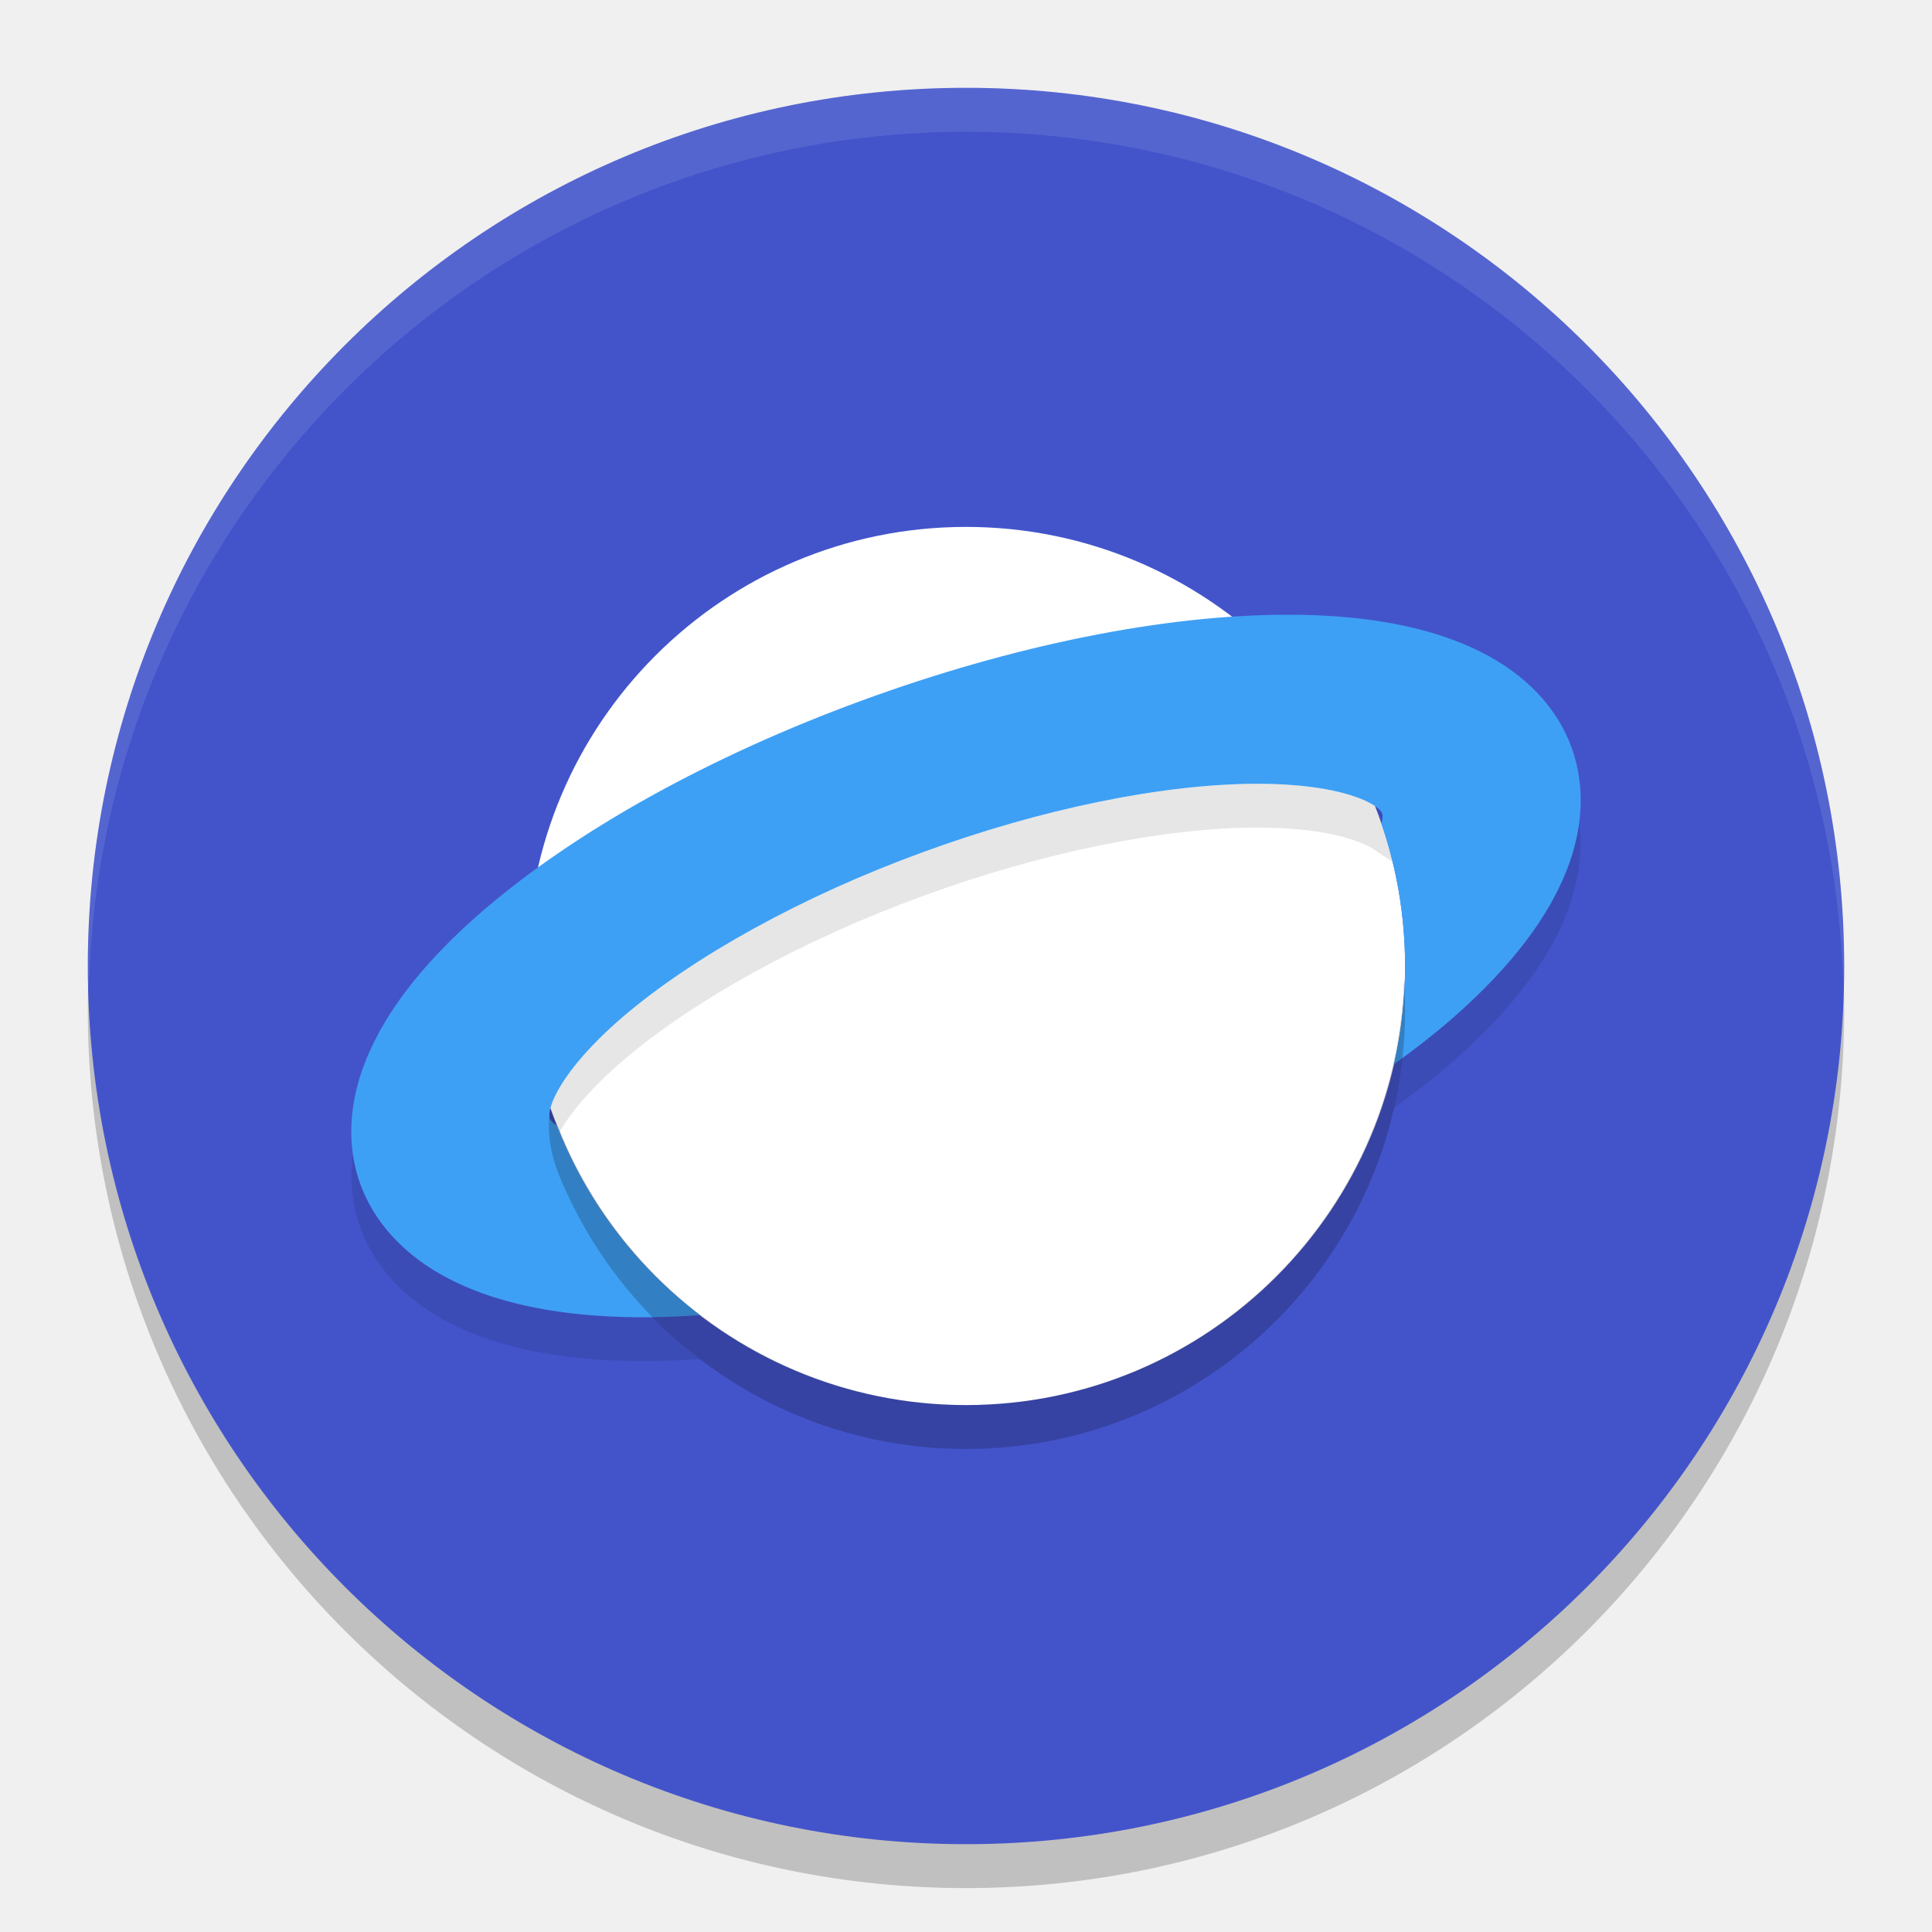
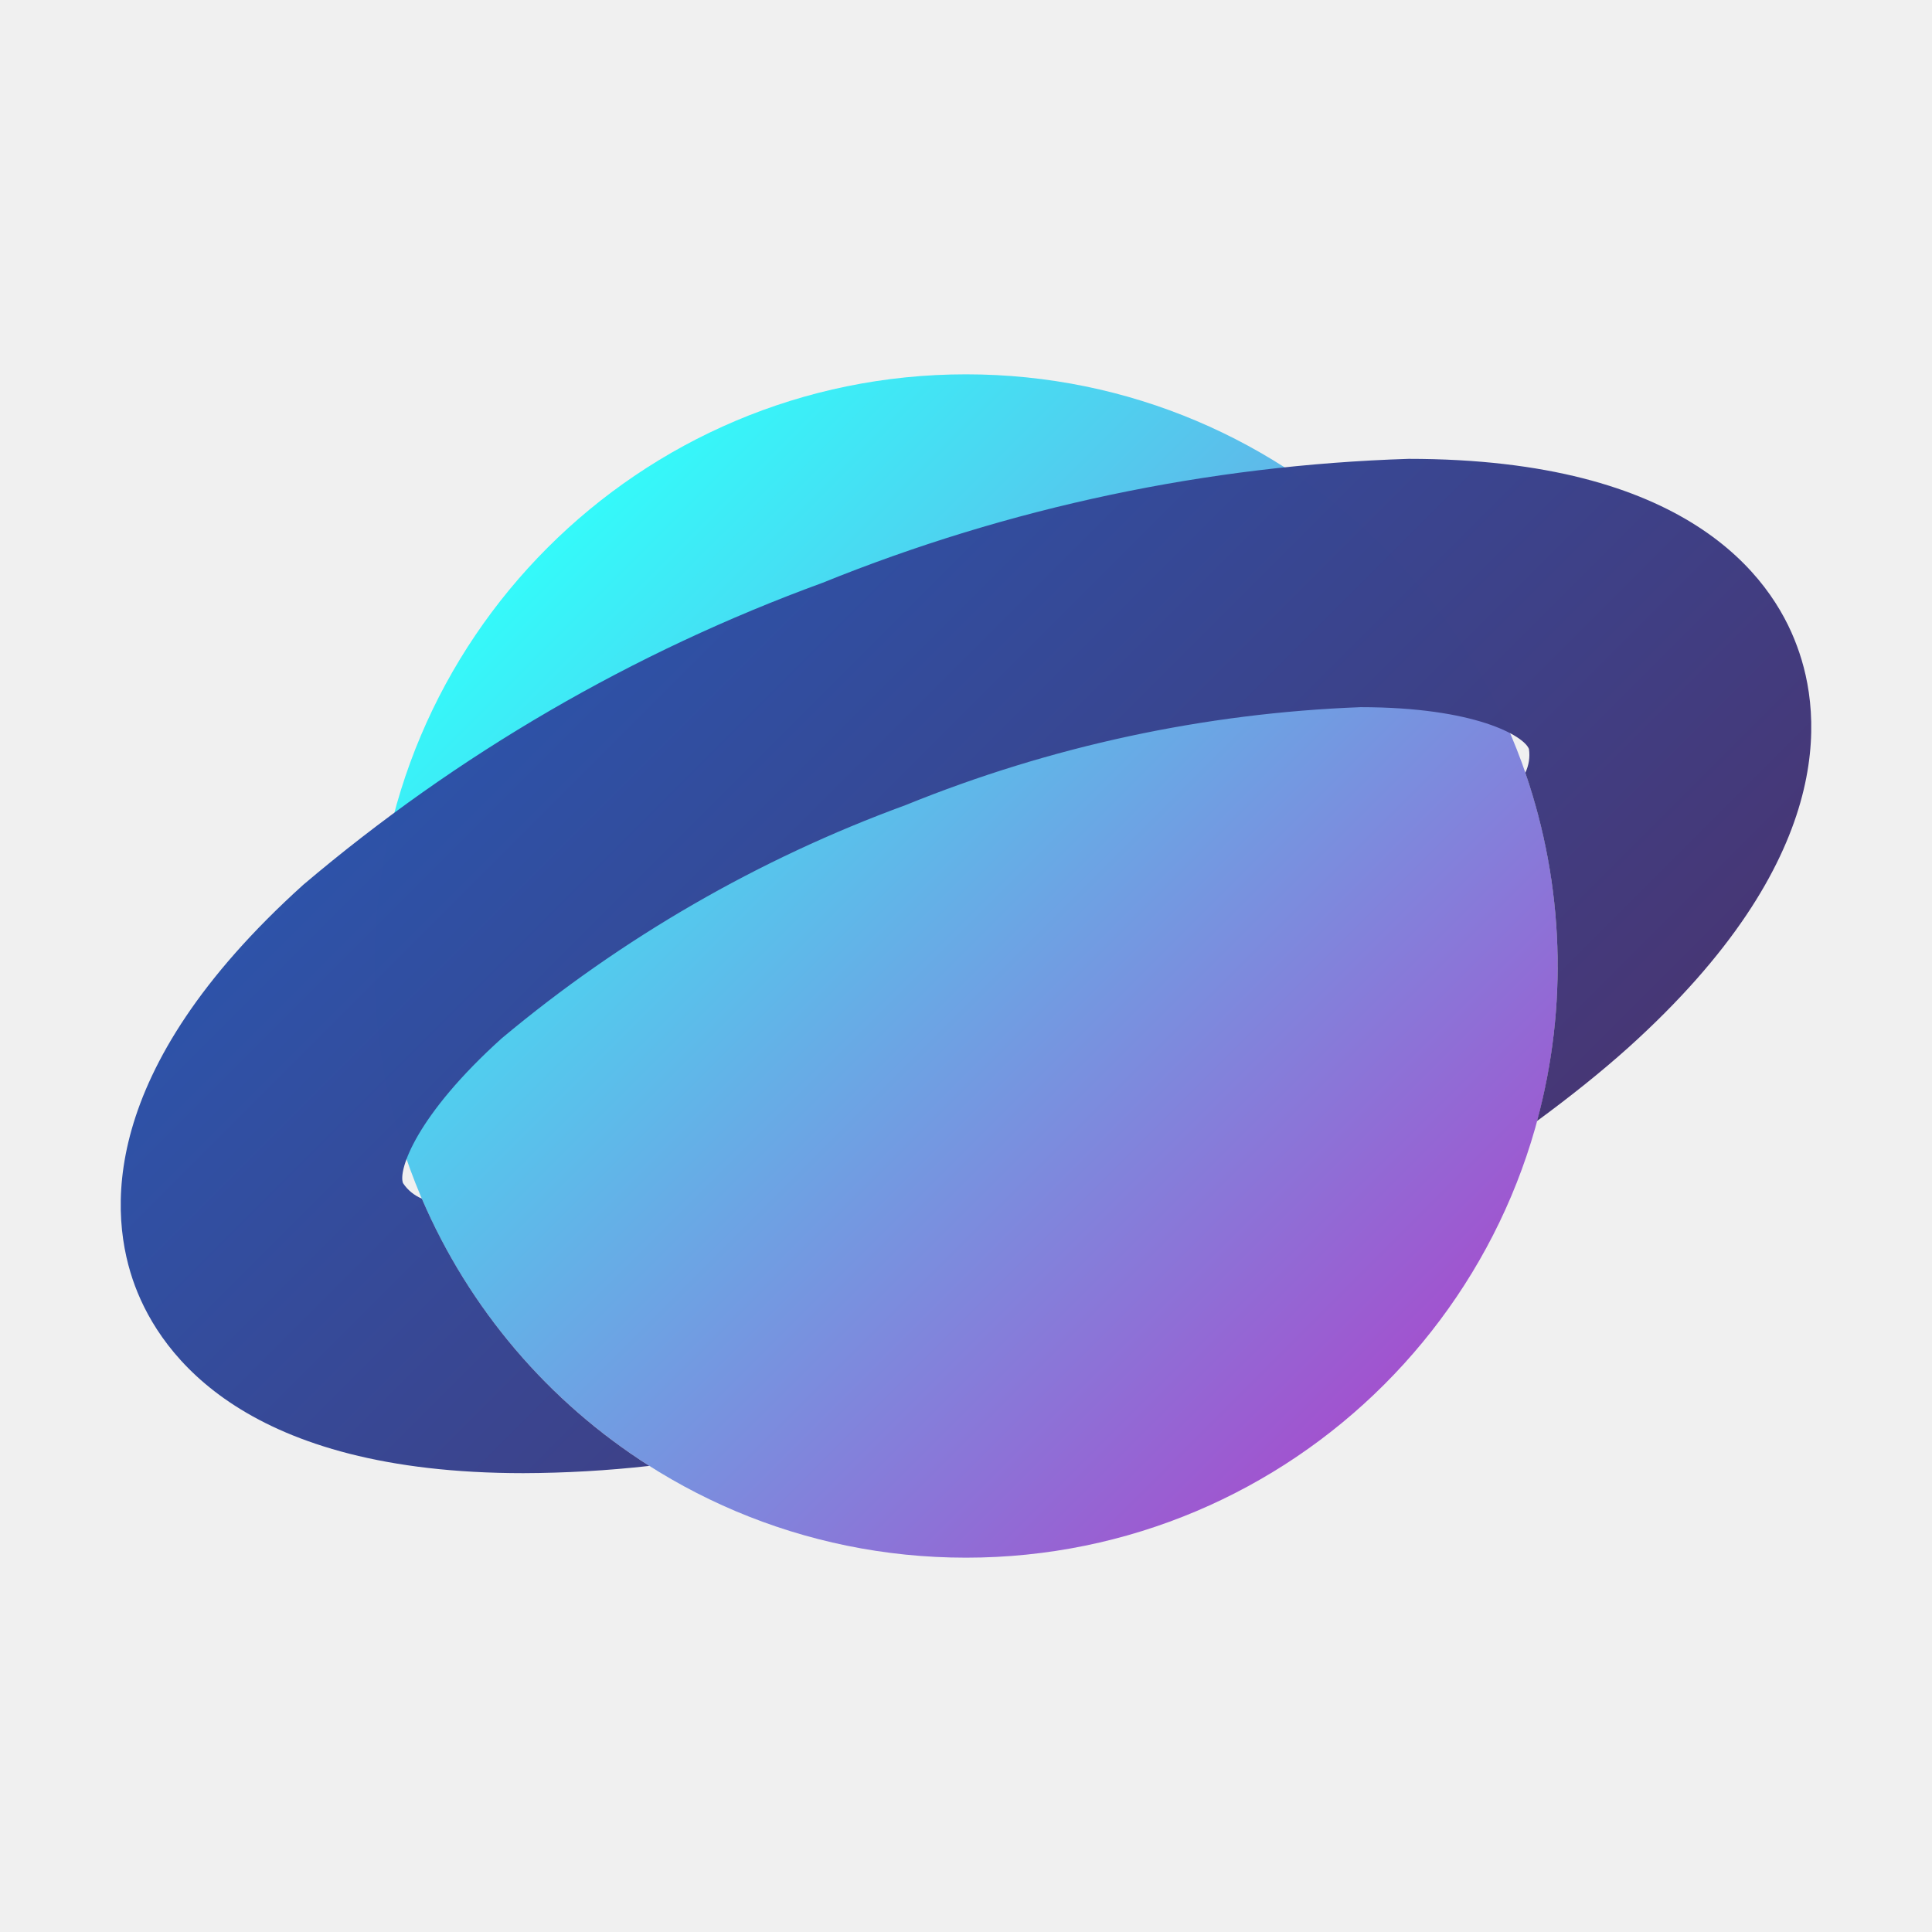
- <svg xmlns="http://www.w3.org/2000/svg" width="22" height="22" version="1.1">
-   <circle style="opacity:0.2" cx="11" cy="11.5" r="10" />
-   <circle style="fill:#4354cb" cx="11" cy="11" r="10" />
-   <path style="opacity:0.1;fill:#ffffff" d="M 11,1 A 10,10 0 0 0 1,11 10,10 0 0 0 1.011,11.291 10,10 0 0 1 11,1.5 10,10 0 0 1 20.989,11.209 10,10 0 0 0 21,11 10,10 0 0 0 11,1 Z" />
-   <circle style="fill:#ffffff" cx="11" cy="11" r="5" />
-   <path style="opacity:0.1" d="M 14.321,8.925 C 13.247,8.925 11.849,9.211 10.493,9.71 9.138,10.205 7.898,10.891 7.093,11.579 6.373,12.197 6.219,12.636 6.262,12.74 c 0.009,0.022 0.038,0.05 0.08,0.079 0.009,0.024 0.021,0.046 0.03,0.069 0.118,-0.204 0.337,-0.48 0.721,-0.81 0.805,-0.689 2.045,-1.374 3.4,-1.869 1.356,-0.499 2.754,-0.785 3.828,-0.785 0.648,0 1.042,0.105 1.246,0.205 l 10e-4,-0.004 0.027,0.018 c 0.038,0.02 0.068,0.04 0.091,0.059 l 0.17,0.109 c -0.036,-0.146 -0.077,-0.29 -0.125,-0.431 0.014,-0.055 0.016,-0.098 0.007,-0.121 -0.042,-0.104 -0.454,-0.335 -1.417,-0.335 z m 3.66,0.439 c -0.077,0.594 -0.442,1.372 -1.494,2.276 -0.16,0.137 -0.336,0.272 -0.518,0.406 -0.021,0.194 -0.054,0.385 -0.097,0.572 0.217,-0.157 0.425,-0.316 0.614,-0.479 1.381,-1.186 1.581,-2.156 1.494,-2.776 z M 4.019,13.136 C 3.97,13.511 4.035,13.812 4.119,14.025 4.336,14.576 5.041,15.5 7.335,15.5 7.54,15.5 7.752,15.49 7.969,15.476 7.778,15.33 7.599,15.169 7.431,14.998 c -0.032,4.48e-4 -0.064,0.002 -0.096,0.002 -2.294,0 -2.999,-0.924 -3.216,-1.475 -0.042,-0.108 -0.079,-0.239 -0.101,-0.39 z" />
-   <path style="fill:#3ea0f4" d="M 14.665,7 C 13.25,7 11.529,7.349 9.812,7.978 8.096,8.606 6.571,9.452 5.513,10.359 3.796,11.834 3.902,12.975 4.119,13.525 4.336,14.076 5.041,15 7.335,15 7.54,15 7.752,14.99 7.969,14.976 7.246,14.424 6.678,13.68 6.342,12.819 6.299,12.79 6.271,12.762 6.262,12.74 6.219,12.636 6.373,12.197 7.093,11.579 7.898,10.891 9.138,10.205 10.493,9.71 c 1.356,-0.499 2.754,-0.785 3.828,-0.785 0.963,0 1.375,0.231 1.417,0.335 0.009,0.023 0.007,0.066 -0.007,0.121 C 15.905,9.889 16,10.433 16,11 c 0,0.385 -0.045,0.759 -0.127,1.119 0.217,-0.157 0.425,-0.316 0.614,-0.479 1.717,-1.474 1.61,-2.616 1.394,-3.166 C 17.668,7.924 16.964,7 14.665,7 Z" />
-   <path style="opacity:0.2" d="M 15.988,11.171 C 15.896,13.861 13.691,15.995 11,16 8.921,15.995 7.129,14.719 6.382,12.893 L 6.266,12.623 c -0.059,0.375 0.055,0.681 0.197,0.98 0.049,0.105 0.101,0.208 0.157,0.309 C 7.471,15.455 9.113,16.5 11,16.5 c 2.761,0 5,-2.239 5,-5 -2.92e-4,-0.11 -0.004,-0.22 -0.012,-0.329 z" />
+ <svg xmlns="http://www.w3.org/2000/svg" id="Camada_1" data-name="Camada 1" viewBox="0 0 32 32">
+   <defs>
+     <style>.cls-1{fill:url(#Gradiente_sem_nome_233);}.cls-2{fill:url(#Gradiente_sem_nome_232);}</style>
+     <linearGradient id="Gradiente_sem_nome_233" x1="9.07" y1="9.07" x2="22.93" y2="22.93" gradientUnits="userSpaceOnUse">
+       <stop offset="0" stop-color="#34fafa" />
+       <stop offset="1" stop-color="#a153cf" />
+     </linearGradient>
+     <linearGradient id="Gradiente_sem_nome_232" x1="9.826" y1="9.823" x2="22.177" y2="22.174" gradientUnits="userSpaceOnUse">
+       <stop offset="0" stop-color="#2d52a8" stop-opacity="0.996" />
+       <stop offset="1" stop-color="#463675" stop-opacity="0.996" />
+     </linearGradient>
+   </defs>
+   <circle class="cls-1" cx="16" cy="16" r="9.8" />
+   <path class="cls-2" d="M23.331,7.6a28.243,28.243,0,0,0-9.707,2.053,28.324,28.324,0,0,0-8.6,5.001c-3.433,3.096-3.22,5.494-2.786,6.65S4.08,24.4,8.669,24.4a19.35,19.35,0,0,0,2.086-.12,9.84,9.84,0,0,1-3.768-4.427.691.691,0,0,1-.312-.257c-.083-.215.218-1.121,1.635-2.398A22.458,22.458,0,0,1,15.002,13.334a22.258,22.258,0,0,1,7.533-1.621c1.895,0,2.706.476,2.789.692a.679.679,0,0,1-.06.394,9.825,9.825,0,0,1,.194,5.769c.544-.4,1.056-.807,1.518-1.222,3.433-3.096,3.22-5.494,2.786-6.65C29.337,9.54,27.928,7.6,23.331,7.6Z" />
</svg>
